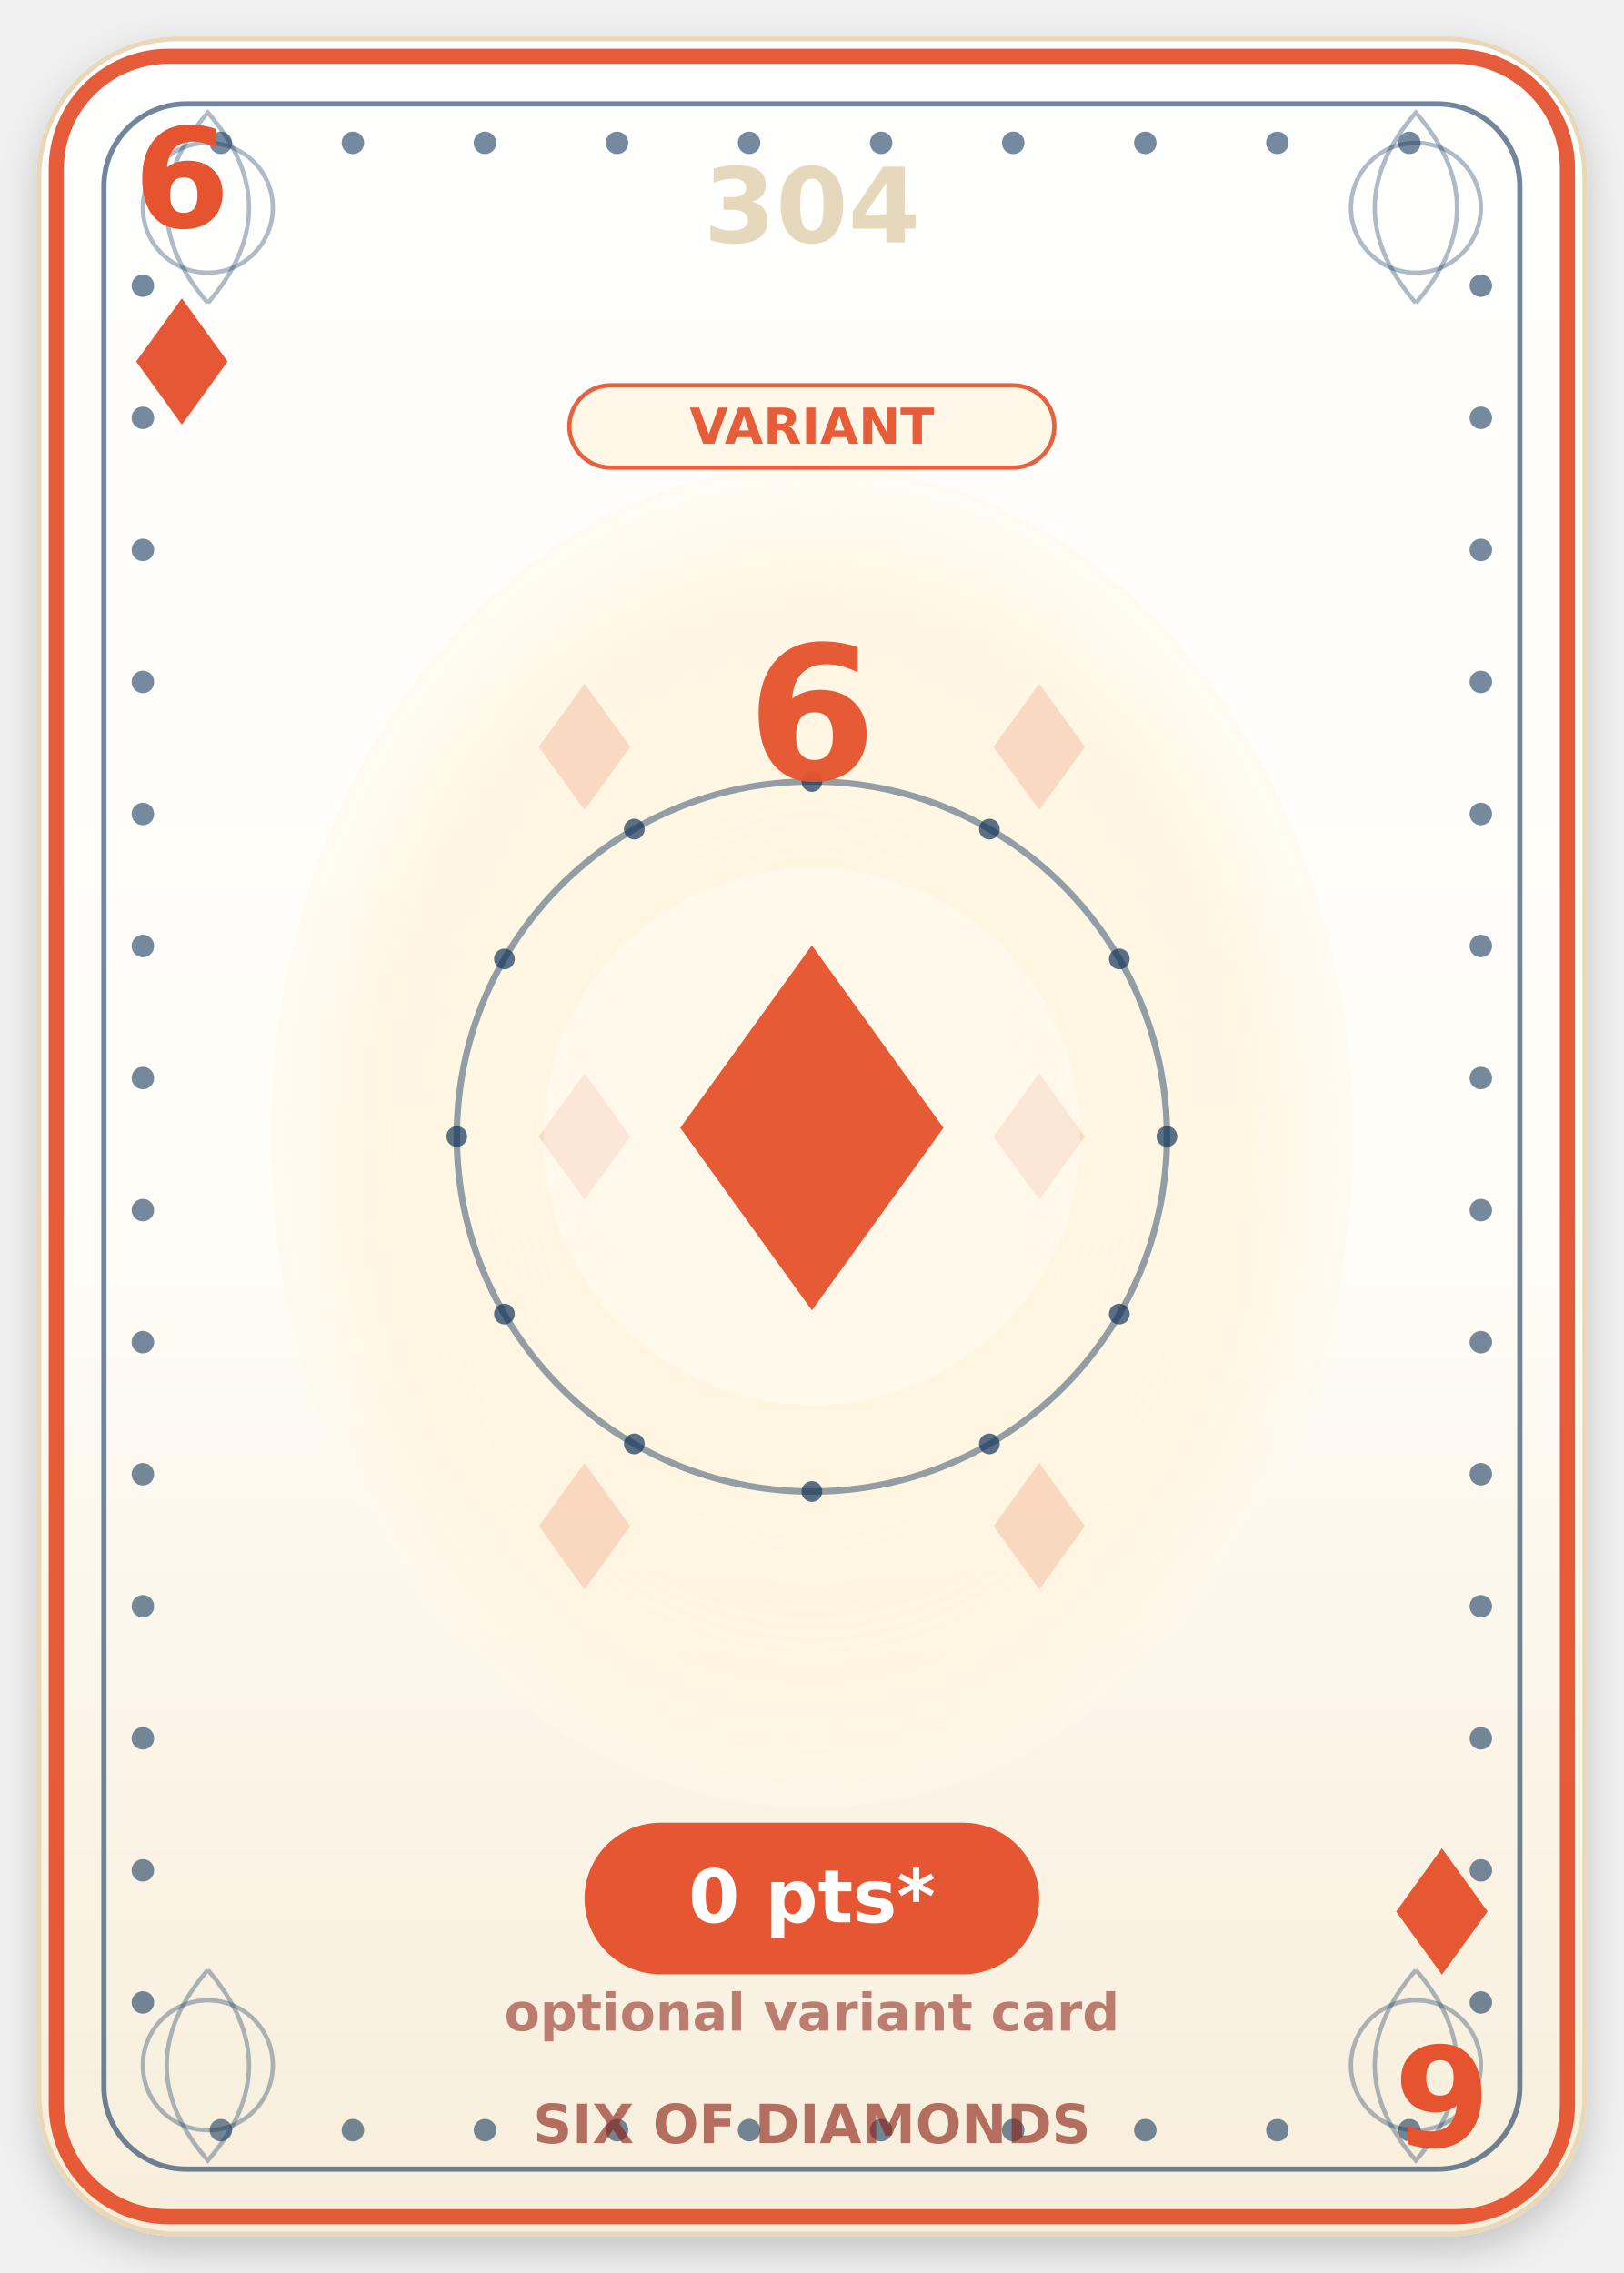
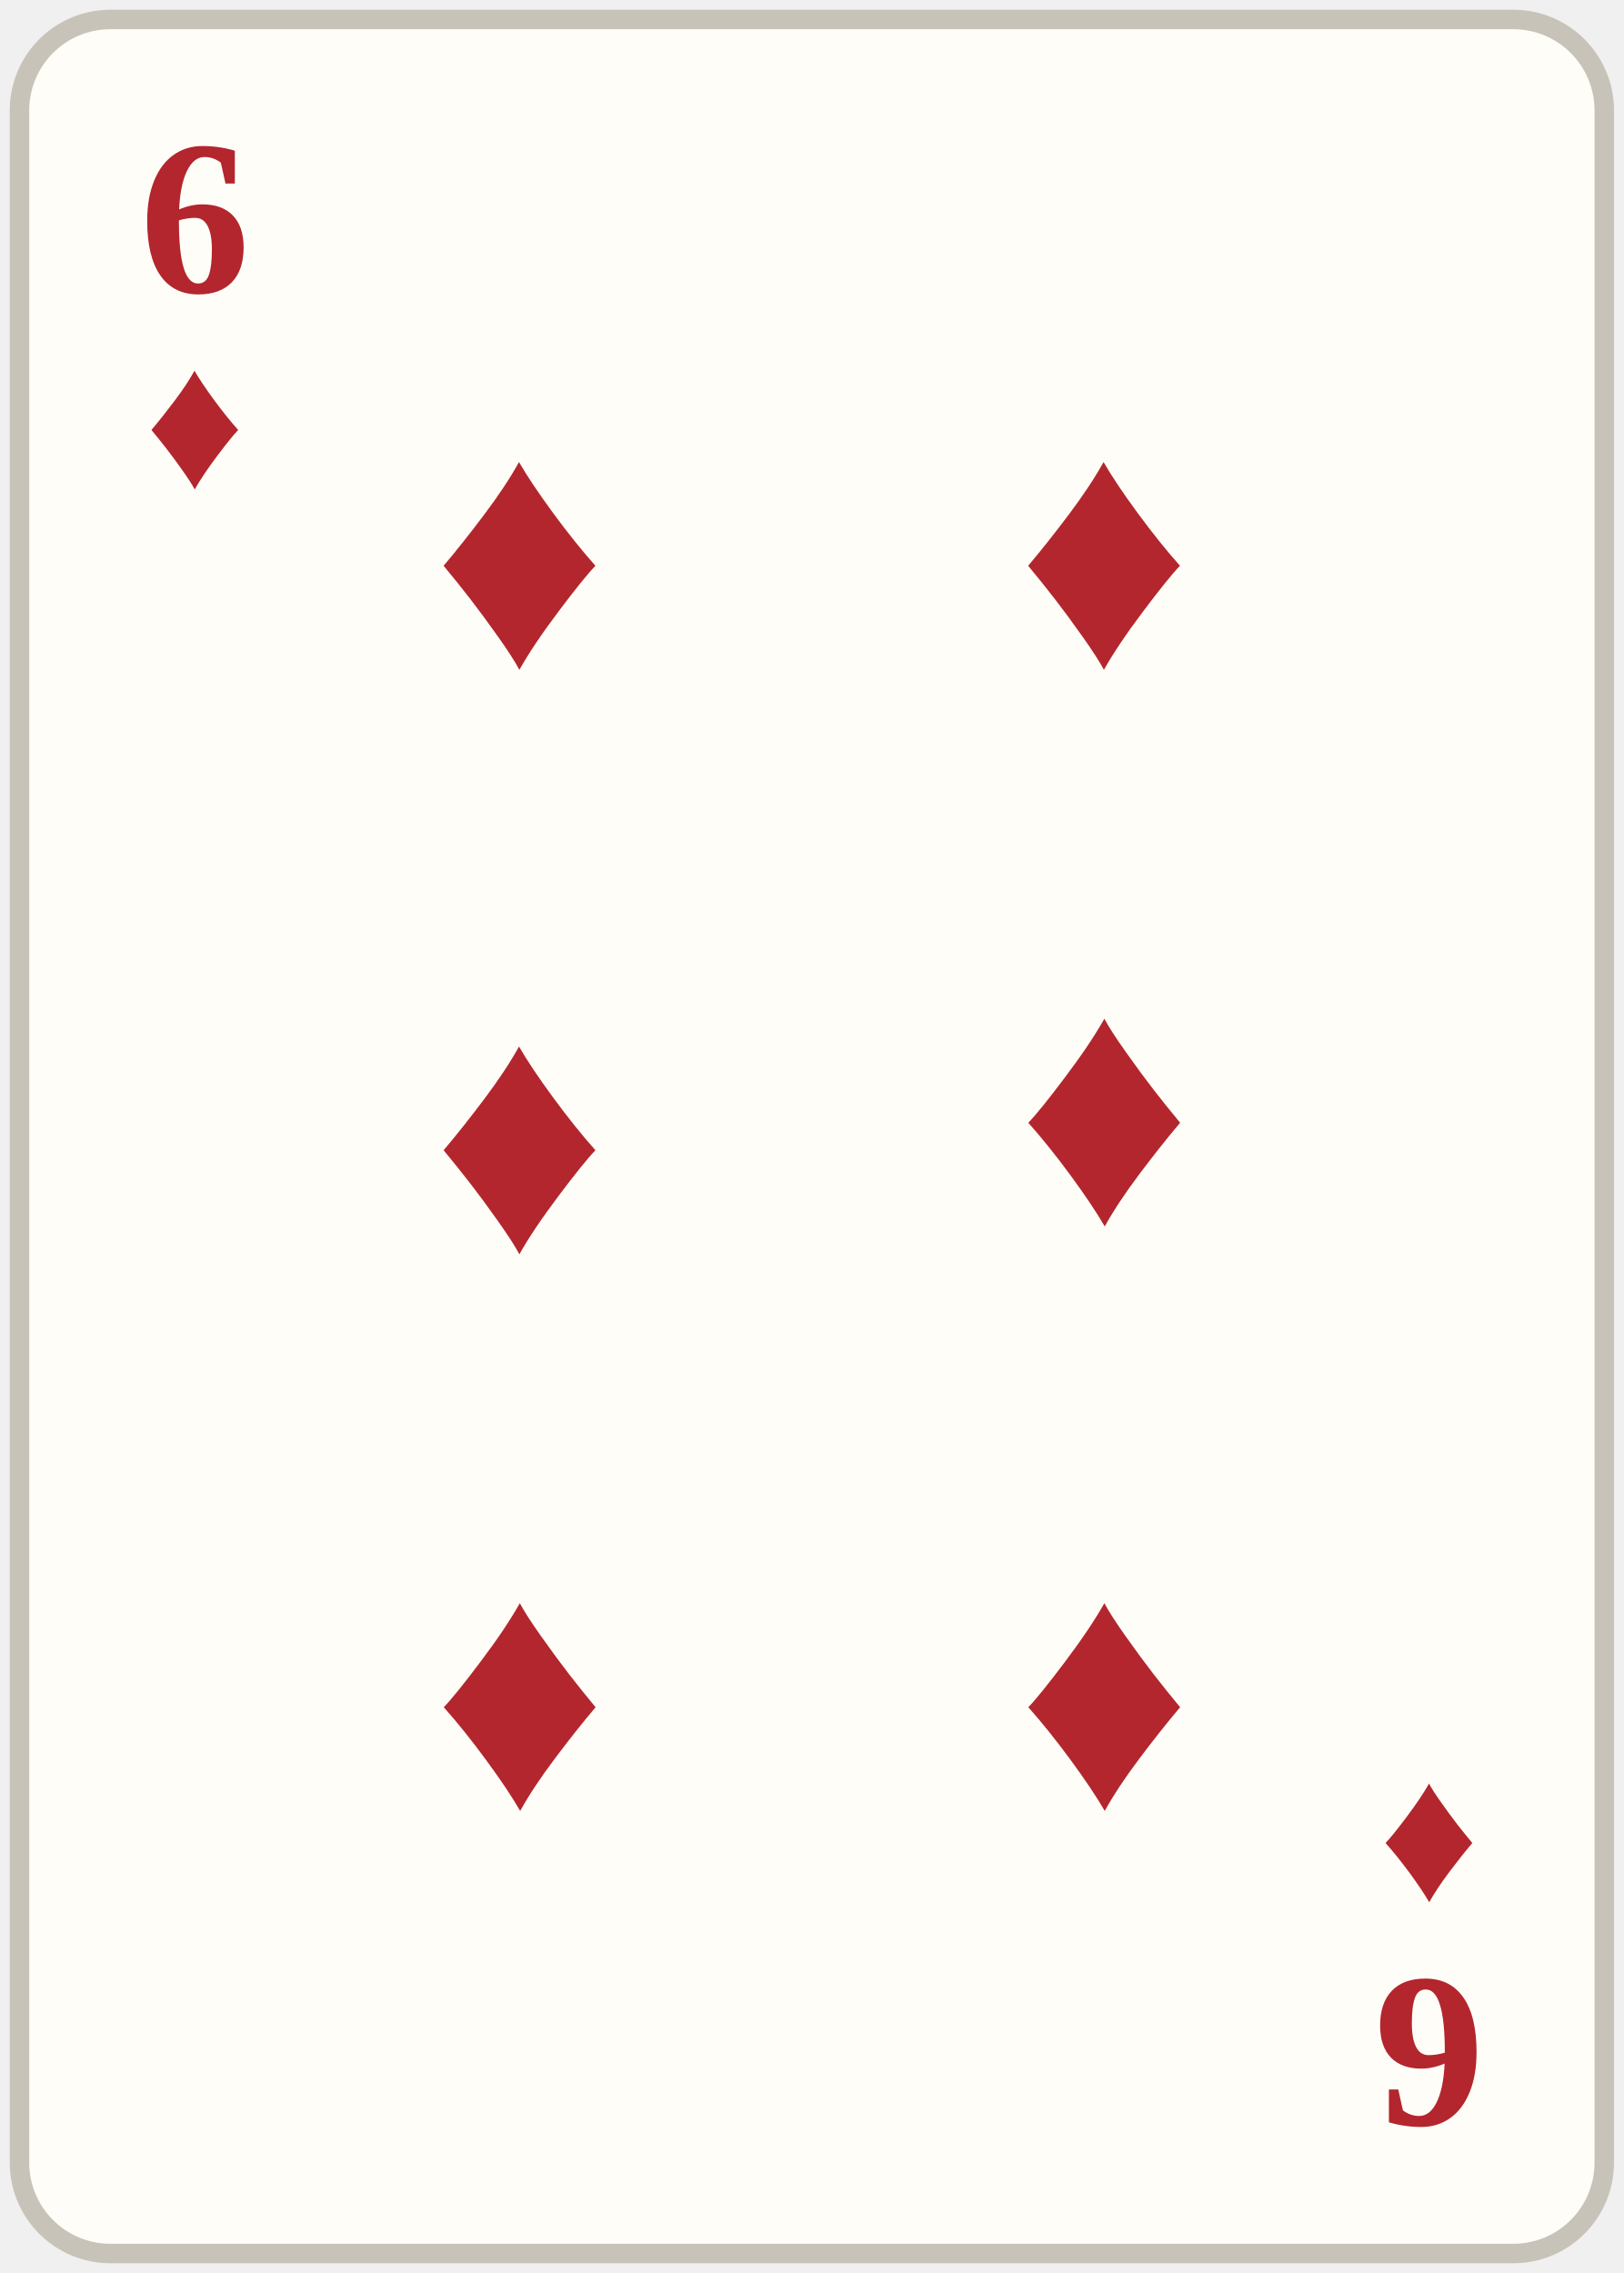
- <svg xmlns="http://www.w3.org/2000/svg" width="750" height="1050" viewBox="0 0 750 1050">
-   <defs>
-     <linearGradient id="faceGrad" x1="0" x2="0" y1="0" y2="1">
-       <stop offset="0%" stop-color="#FFFFFF" />
-       <stop offset="52%" stop-color="#FFFDF7" />
-       <stop offset="100%" stop-color="#F7EEDB" />
-     </linearGradient>
-     <radialGradient id="softMedallion" cx="50%" cy="50%" r="65%">
-       <stop offset="0%" stop-color="#FFF5DF" stop-opacity="0.97" />
-       <stop offset="62%" stop-color="#FFF5DF" stop-opacity="0.78" />
-       <stop offset="100%" stop-color="#FFFFFF" stop-opacity="0" />
-     </radialGradient>
-     <filter id="shadow" x="-10%" y="-10%" width="120%" height="120%">
-       <feDropShadow dx="0" dy="7" stdDeviation="8" flood-color="#000000" flood-opacity="0.18" />
-     </filter>
-   </defs>
-   <g filter="url(#shadow)">
-     <rect x="18" y="18" width="714" height="1014" rx="64" ry="64" fill="url(#faceGrad)" stroke="#E8D8B8" stroke-width="2.2" />
+ <svg xmlns="http://www.w3.org/2000/svg" width="500" height="700" viewBox="0 0 500 700">
+   <rect x="6" y="6" width="488" height="688" rx="28" fill="#fffdf8" stroke="#c8c3b8" stroke-width="6" />
+   <g fill="#b3262d" text-anchor="middle" font-family="Georgia, 'Times New Roman', serif">
+     <text x="60" y="90" font-size="68" font-weight="700">6</text>
+     <text x="60" y="150" font-size="60">♦</text>
  </g>
-   <ellipse cx="375.0" cy="525.0" rx="250" ry="310" fill="url(#softMedallion)" />
-   <rect x="26" y="26" width="698" height="998" rx="52" ry="52" fill="none" stroke="#E5532F" stroke-width="7" opacity="0.95" />
-   <rect x="48" y="48" width="654" height="954" rx="38" ry="38" fill="none" stroke="#12355B" stroke-width="2.4" opacity="0.6" />
-   <circle cx="102.0" cy="66.0" r="5.2" fill="#12355B" opacity="0.58" />
-   <circle cx="102.0" cy="984.0" r="5.2" fill="#12355B" opacity="0.58" />
-   <circle cx="163.0" cy="66.0" r="5.2" fill="#12355B" opacity="0.58" />
-   <circle cx="163.0" cy="984.0" r="5.2" fill="#12355B" opacity="0.58" />
-   <circle cx="224.0" cy="66.0" r="5.2" fill="#12355B" opacity="0.58" />
-   <circle cx="224.0" cy="984.0" r="5.2" fill="#12355B" opacity="0.58" />
-   <circle cx="285.0" cy="66.0" r="5.2" fill="#12355B" opacity="0.58" />
-   <circle cx="285.0" cy="984.0" r="5.2" fill="#12355B" opacity="0.58" />
-   <circle cx="346.0" cy="66.0" r="5.2" fill="#12355B" opacity="0.58" />
-   <circle cx="346.0" cy="984.0" r="5.2" fill="#12355B" opacity="0.58" />
-   <circle cx="407.0" cy="66.0" r="5.2" fill="#12355B" opacity="0.58" />
-   <circle cx="407.0" cy="984.0" r="5.2" fill="#12355B" opacity="0.58" />
-   <circle cx="468.0" cy="66.0" r="5.2" fill="#12355B" opacity="0.58" />
-   <circle cx="468.0" cy="984.0" r="5.2" fill="#12355B" opacity="0.58" />
-   <circle cx="529.0" cy="66.0" r="5.2" fill="#12355B" opacity="0.58" />
-   <circle cx="529.0" cy="984.0" r="5.2" fill="#12355B" opacity="0.58" />
-   <circle cx="590.0" cy="66.0" r="5.2" fill="#12355B" opacity="0.58" />
-   <circle cx="590.0" cy="984.0" r="5.2" fill="#12355B" opacity="0.58" />
-   <circle cx="651.0" cy="66.0" r="5.2" fill="#12355B" opacity="0.58" />
-   <circle cx="651.0" cy="984.0" r="5.2" fill="#12355B" opacity="0.58" />
-   <circle cx="66.0" cy="132.0" r="5.2" fill="#12355B" opacity="0.58" />
-   <circle cx="684.0" cy="132.0" r="5.2" fill="#12355B" opacity="0.58" />
-   <circle cx="66.0" cy="193.0" r="5.2" fill="#12355B" opacity="0.58" />
-   <circle cx="684.0" cy="193.0" r="5.2" fill="#12355B" opacity="0.58" />
-   <circle cx="66.0" cy="254.0" r="5.2" fill="#12355B" opacity="0.58" />
-   <circle cx="684.0" cy="254.0" r="5.2" fill="#12355B" opacity="0.58" />
-   <circle cx="66.0" cy="315.0" r="5.2" fill="#12355B" opacity="0.58" />
-   <circle cx="684.0" cy="315.0" r="5.2" fill="#12355B" opacity="0.58" />
-   <circle cx="66.0" cy="376.0" r="5.2" fill="#12355B" opacity="0.58" />
-   <circle cx="684.0" cy="376.0" r="5.2" fill="#12355B" opacity="0.58" />
-   <circle cx="66.0" cy="437.0" r="5.2" fill="#12355B" opacity="0.58" />
-   <circle cx="684.0" cy="437.0" r="5.2" fill="#12355B" opacity="0.58" />
-   <circle cx="66.0" cy="498.0" r="5.2" fill="#12355B" opacity="0.58" />
-   <circle cx="684.0" cy="498.0" r="5.2" fill="#12355B" opacity="0.58" />
-   <circle cx="66.0" cy="559.0" r="5.2" fill="#12355B" opacity="0.58" />
-   <circle cx="684.0" cy="559.0" r="5.2" fill="#12355B" opacity="0.58" />
-   <circle cx="66.0" cy="620.0" r="5.2" fill="#12355B" opacity="0.58" />
-   <circle cx="684.0" cy="620.0" r="5.2" fill="#12355B" opacity="0.58" />
-   <circle cx="66.0" cy="681.0" r="5.2" fill="#12355B" opacity="0.58" />
-   <circle cx="684.0" cy="681.0" r="5.2" fill="#12355B" opacity="0.58" />
-   <circle cx="66.0" cy="742.0" r="5.2" fill="#12355B" opacity="0.58" />
-   <circle cx="684.0" cy="742.0" r="5.2" fill="#12355B" opacity="0.58" />
-   <circle cx="66.0" cy="803.0" r="5.2" fill="#12355B" opacity="0.58" />
-   <circle cx="684.0" cy="803.0" r="5.2" fill="#12355B" opacity="0.58" />
-   <circle cx="66.0" cy="864.0" r="5.2" fill="#12355B" opacity="0.58" />
-   <circle cx="684.0" cy="864.0" r="5.2" fill="#12355B" opacity="0.58" />
-   <circle cx="66.0" cy="925.0" r="5.2" fill="#12355B" opacity="0.58" />
-   <circle cx="684.0" cy="925.0" r="5.2" fill="#12355B" opacity="0.58" />
-   <circle cx="654.0" cy="954.0" r="30" fill="none" stroke="#12355B" stroke-width="2" opacity="0.34" />
-   <path d="M 654.0 910.0 Q 616.0 954.0 654.0 998.0 Q 692.0 954.0 654.0 910.0" fill="none" stroke="#12355B" stroke-width="2" opacity="0.34" />
-   <circle cx="654.0" cy="96.0" r="30" fill="none" stroke="#12355B" stroke-width="2" opacity="0.34" />
-   <path d="M 654.0 140.0 Q 616.0 96.0 654.0 52.0 Q 692.0 96.0 654.0 140.0" fill="none" stroke="#12355B" stroke-width="2" opacity="0.34" />
-   <circle cx="96.0" cy="954.0" r="30" fill="none" stroke="#12355B" stroke-width="2" opacity="0.34" />
-   <path d="M 96.0 910.0 Q 134.0 954.0 96.0 998.0 Q 58.0 954.0 96.0 910.0" fill="none" stroke="#12355B" stroke-width="2" opacity="0.34" />
-   <circle cx="96.0" cy="96.0" r="30" fill="none" stroke="#12355B" stroke-width="2" opacity="0.34" />
-   <path d="M 96.0 140.0 Q 134.0 96.0 96.0 52.0 Q 58.0 96.0 96.0 140.0" fill="none" stroke="#12355B" stroke-width="2" opacity="0.34" />
-   <g transform="rotate(0 84 123)">
-     <text x="84" y="105" font-family="DejaVu Sans, Arial, sans-serif" font-size="64" font-weight="900" text-anchor="middle" fill="#E5532F">6</text>
-     <polygon points="84.0,137.8 105.1,167.0 84.0,196.2 62.9,167.0" fill="#E5532F" opacity="0.970" />
+   <g transform="rotate(180 250 350)" fill="#b3262d" text-anchor="middle" font-family="Georgia, 'Times New Roman', serif">
+     <text x="60" y="90" font-size="68" font-weight="700">6</text>
+     <text x="60" y="150" font-size="60">♦</text>
  </g>
-   <g transform="rotate(180 666 927)">
-     <text x="666" y="909" font-family="DejaVu Sans, Arial, sans-serif" font-size="64" font-weight="900" text-anchor="middle" fill="#E5532F">6</text>
-     <polygon points="666.0,941.8 687.1,971.0 666.0,1000.2 644.9,971.0" fill="#E5532F" opacity="0.970" />
-   </g>
-   <text x="375.0" y="112" font-family="DejaVu Sans, Arial, sans-serif" font-size="48" font-weight="900" text-anchor="middle" fill="#B58E43" opacity="0.35">304</text>
-   <rect x="263.0" y="178" width="224" height="38" rx="19" ry="19" fill="#FFF7E6" stroke="#E5532F" stroke-width="2" opacity="0.92" />
-   <text x="375.0" y="205" font-family="DejaVu Sans, Arial, sans-serif" font-size="23" font-weight="800" text-anchor="middle" fill="#E5532F" opacity="0.94">VARIANT</text>
-   <polygon points="270.0,315.8 291.1,345.0 270.0,374.2 248.9,345.0" fill="#E5532F" opacity="0.190" />
-   <polygon points="480.0,315.8 501.1,345.0 480.0,374.2 458.9,345.0" fill="#E5532F" opacity="0.190" />
-   <polygon points="270.0,495.8 291.1,525.0 270.0,554.2 248.9,525.0" fill="#E5532F" opacity="0.190" />
-   <polygon points="480.0,495.8 501.1,525.0 480.0,554.2 458.9,525.0" fill="#E5532F" opacity="0.190" />
-   <polygon points="270.0,675.8 291.1,705.0 270.0,734.2 248.9,705.0" fill="#E5532F" opacity="0.190" transform="rotate(180 270 705)" />
-   <polygon points="480.0,675.8 501.1,705.0 480.0,734.2 458.9,705.0" fill="#E5532F" opacity="0.190" transform="rotate(180 480 705)" />
-   <circle cx="375.0" cy="525.0" r="164" fill="none" stroke="#12355B" stroke-width="3" opacity="0.46" />
-   <circle cx="375.0" cy="525.0" r="124" fill="#FFFFFF" opacity="0.36" />
-   <circle cx="539.0" cy="525.0" r="4.8" fill="#12355B" opacity="0.70" />
-   <circle cx="517.0" cy="607.0" r="4.8" fill="#12355B" opacity="0.70" />
-   <circle cx="457.0" cy="667.0" r="4.8" fill="#12355B" opacity="0.70" />
-   <circle cx="375.0" cy="689.0" r="4.8" fill="#12355B" opacity="0.70" />
-   <circle cx="293.0" cy="667.0" r="4.8" fill="#12355B" opacity="0.70" />
-   <circle cx="233.0" cy="607.0" r="4.8" fill="#12355B" opacity="0.70" />
-   <circle cx="211.0" cy="525.0" r="4.8" fill="#12355B" opacity="0.70" />
-   <circle cx="233.0" cy="443.0" r="4.8" fill="#12355B" opacity="0.70" />
-   <circle cx="293.0" cy="383.0" r="4.8" fill="#12355B" opacity="0.70" />
-   <circle cx="375.0" cy="361.0" r="4.8" fill="#12355B" opacity="0.70" />
-   <circle cx="457.0" cy="383.0" r="4.8" fill="#12355B" opacity="0.70" />
-   <circle cx="517.0" cy="443.0" r="4.8" fill="#12355B" opacity="0.70" />
-   <polygon points="375.0,436.7 435.8,521.0 375.0,605.3 314.2,521.0" fill="#E5532F" opacity="0.960" />
-   <text x="375.0" y="360" font-family="DejaVu Sans, Arial, sans-serif" font-size="86" font-weight="900" text-anchor="middle" fill="#E5532F" opacity="0.96">6</text>
-   <rect x="270.0" y="842" width="210" height="70" rx="35" ry="35" fill="#E5532F" opacity="0.98" />
-   <text x="375.0" y="888" font-family="DejaVu Sans, Arial, sans-serif" font-size="34" font-weight="800" text-anchor="middle" fill="#FFFFFF">0 pts*</text>
-   <text x="375.0" y="938" font-family="DejaVu Sans, Arial, sans-serif" font-size="24" font-weight="600" text-anchor="middle" fill="#8B1E14" opacity="0.55">optional variant card</text>
-   <text x="375.0" y="990" font-family="DejaVu Sans, Arial, sans-serif" font-size="25" font-weight="700" text-anchor="middle" fill="#8B1E14" opacity="0.62">SIX OF DIAMONDS</text>
+   <text x="160" y="205" fill="#b3262d" text-anchor="middle" font-family="Georgia, 'Times New Roman', serif" font-size="105">♦</text>
+   <text x="340" y="205" fill="#b3262d" text-anchor="middle" font-family="Georgia, 'Times New Roman', serif" font-size="105">♦</text>
+   <text x="160" y="385" fill="#b3262d" text-anchor="middle" font-family="Georgia, 'Times New Roman', serif" font-size="105">♦</text>
+   <text x="340" y="385" transform="rotate(180 340 350)" fill="#b3262d" text-anchor="middle" font-family="Georgia, 'Times New Roman', serif" font-size="105">♦</text>
+   <text x="160" y="565" transform="rotate(180 160 530)" fill="#b3262d" text-anchor="middle" font-family="Georgia, 'Times New Roman', serif" font-size="105">♦</text>
+   <text x="340" y="565" transform="rotate(180 340 530)" fill="#b3262d" text-anchor="middle" font-family="Georgia, 'Times New Roman', serif" font-size="105">♦</text>
</svg>
